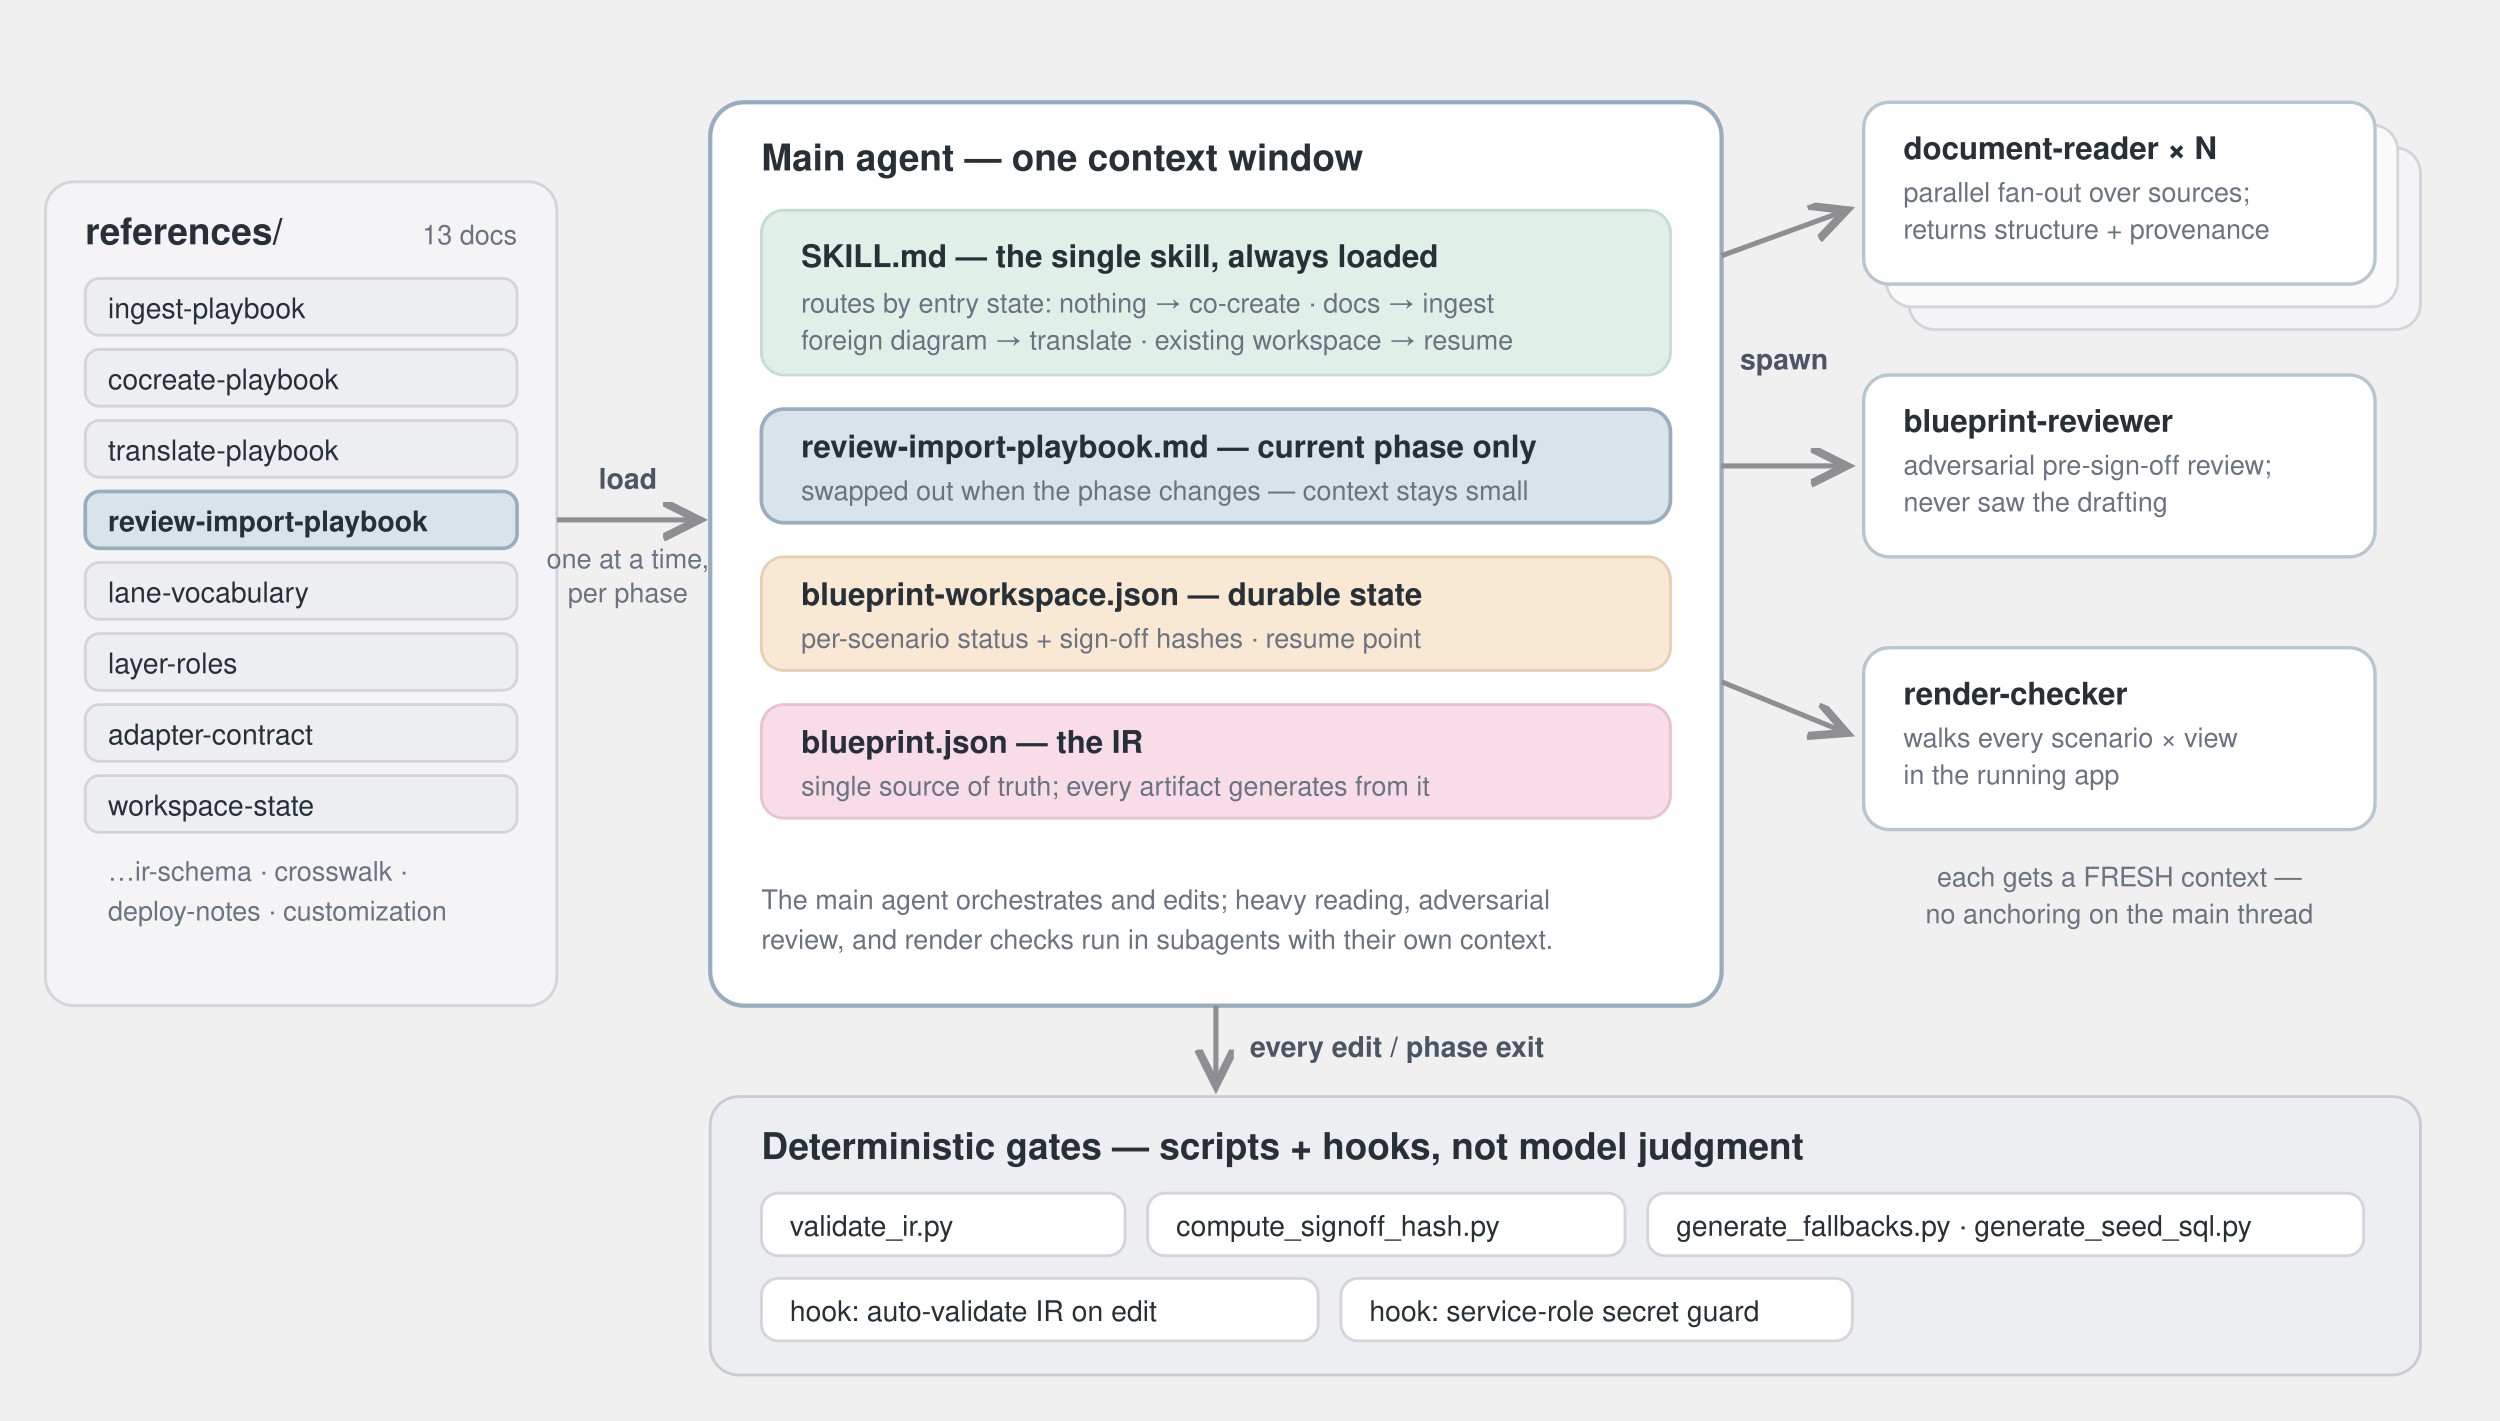
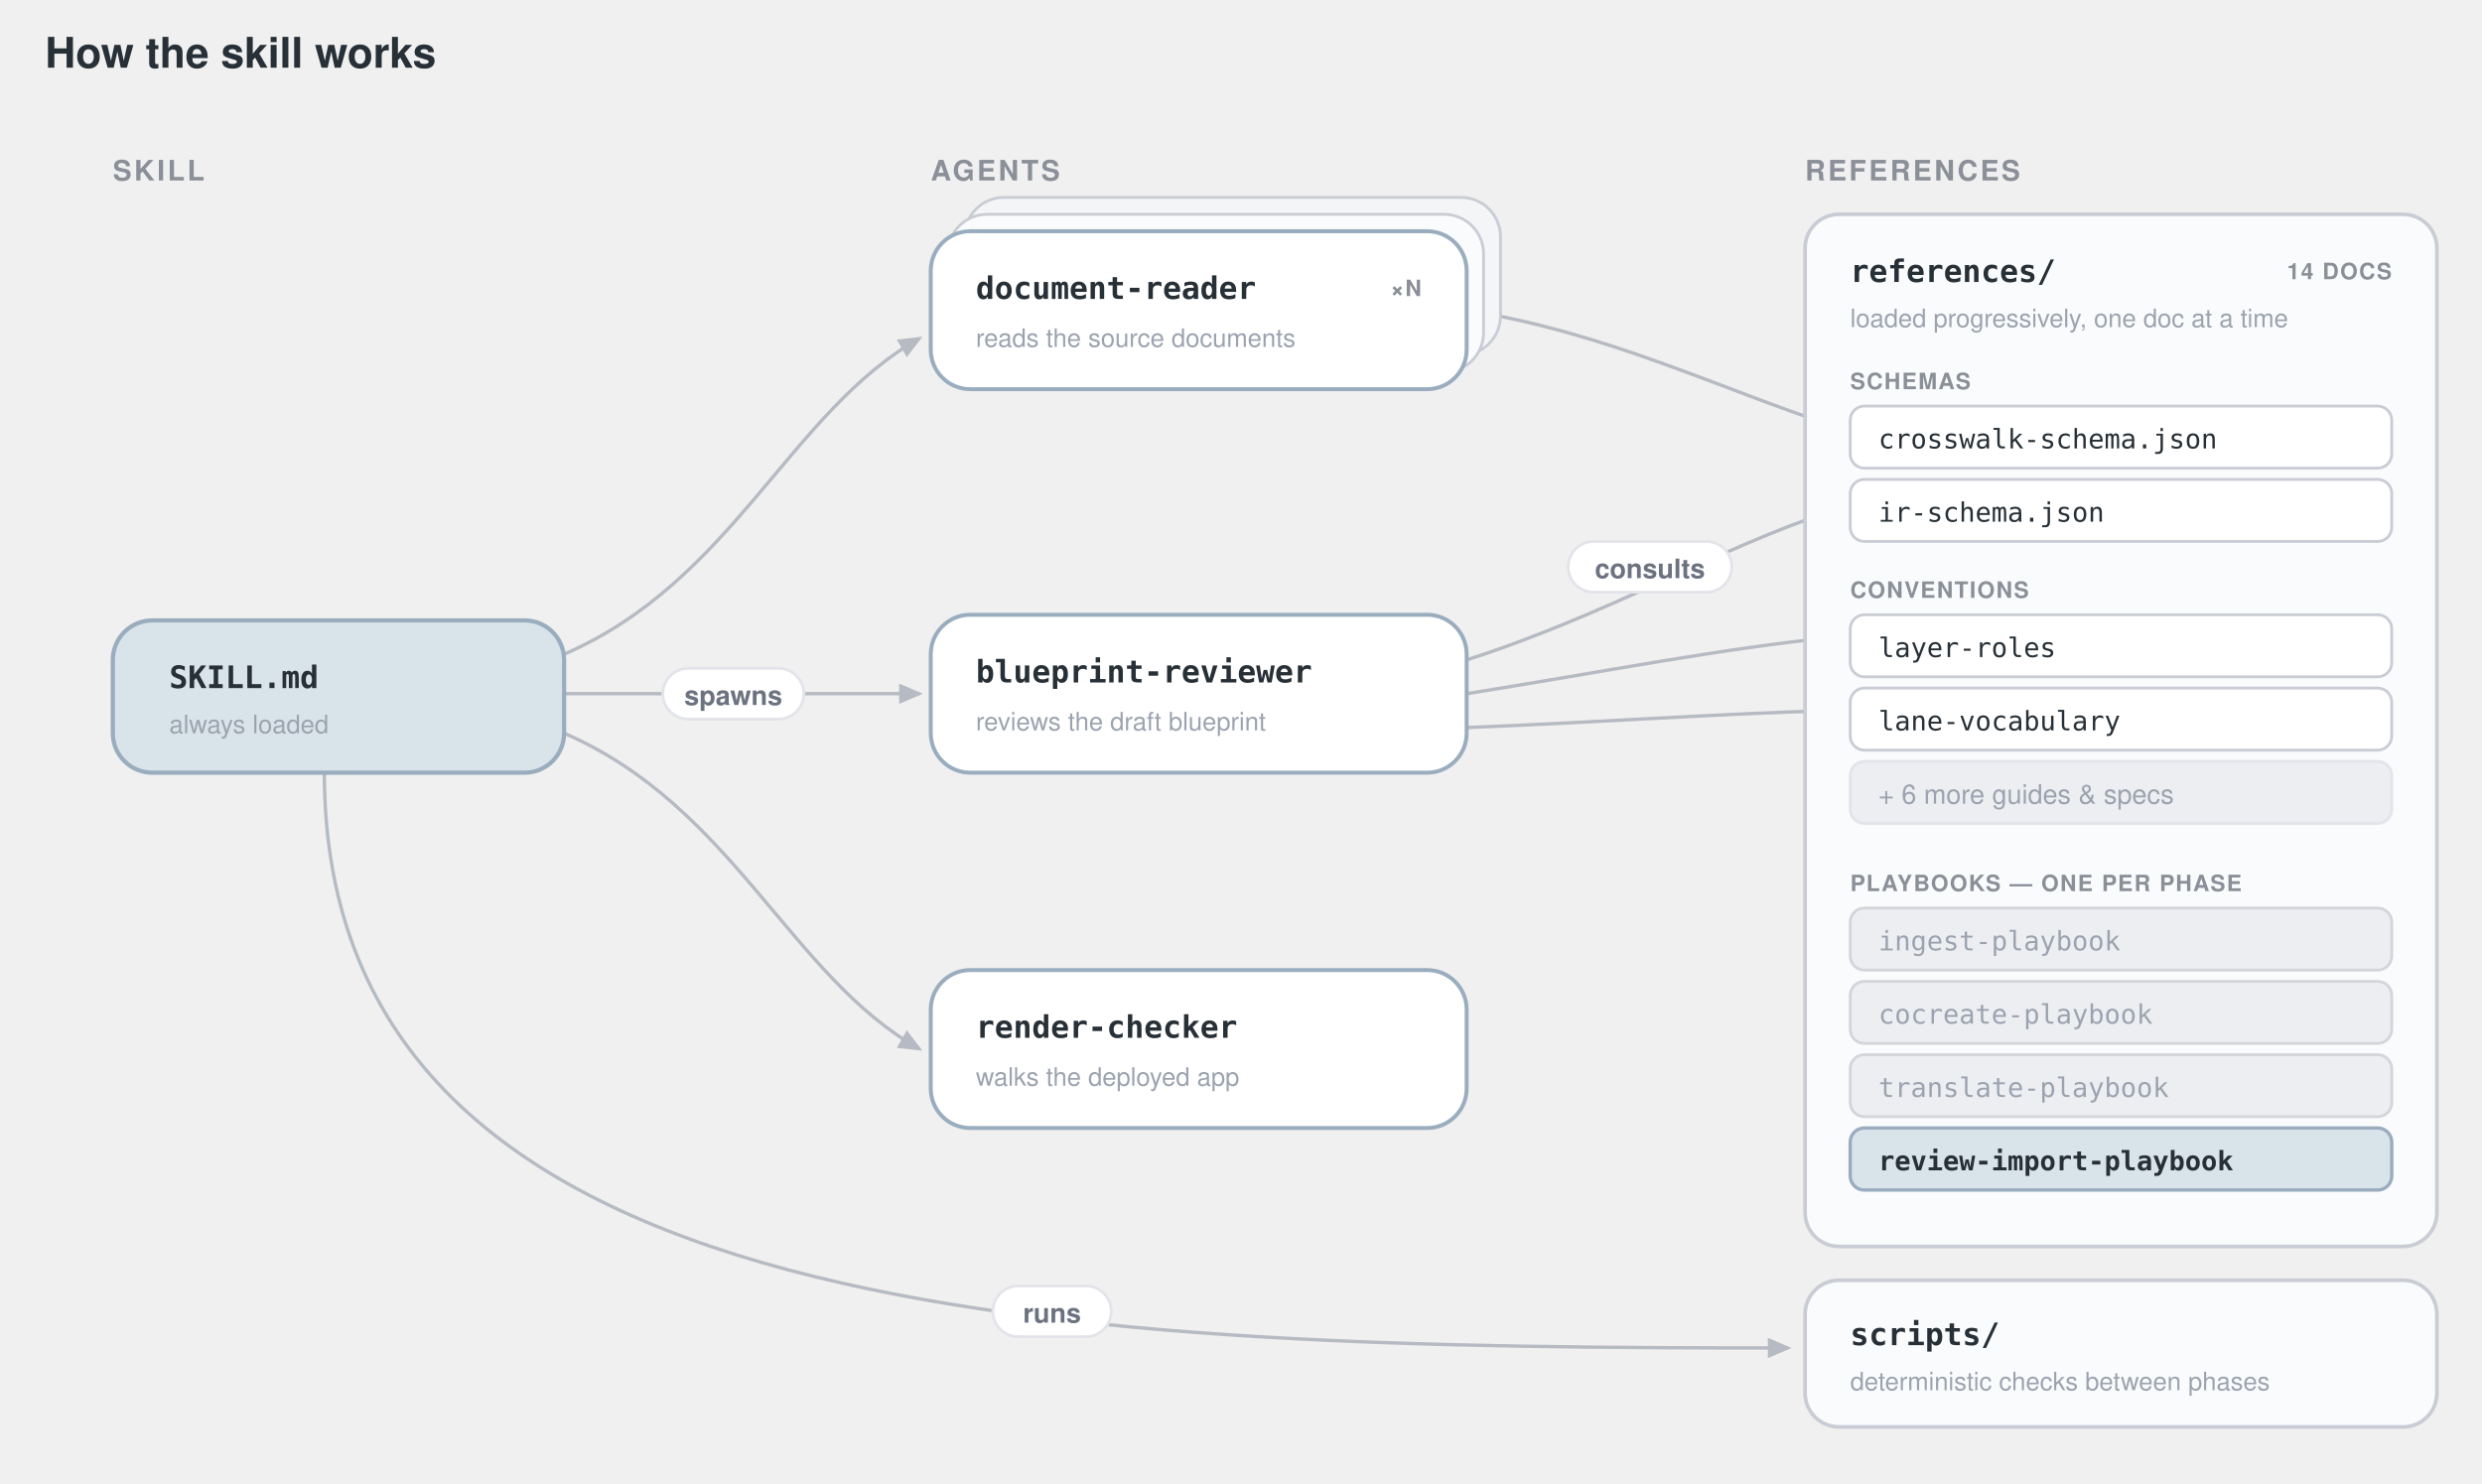
- <svg xmlns="http://www.w3.org/2000/svg" viewBox="0 0 880 500" font-family="-apple-system, 'Segoe UI', Helvetica, Arial, sans-serif">
+ <svg xmlns="http://www.w3.org/2000/svg" viewBox="0 -36 880 526" font-family="-apple-system, 'Segoe UI', Helvetica, Arial, sans-serif">
  <style>
-     .h2 { font-size: 13px; font-weight: 700; fill: #273036; }
-     .h3 { font-size: 11px; font-weight: 600; fill: #273036; }
-     .chip { font-size: 10px; fill: #273036; }
-     .tag { font-size: 9.5px; fill: #6b7280; }
-     .flow { stroke: #8e8e93; stroke-width: 1.8; fill: none; marker-end: url(#arr); }
-     .flowLabel { font-size: 10px; font-weight: 600; fill: #4b5563; }
+     .col { font-size: 10px; font-weight: 700; letter-spacing: .09em; fill: #8a8f98; }
+     .title { font-size: 11px; font-weight: 700; fill: #273036; }
+     .mono { font-family: ui-monospace, SFMono-Regular, Menlo, monospace; }
+     .chip { font-size: 9.5px; fill: #273036; }
+     .dim { fill: #9ca3af; }
+     .anno { font-size: 8px; font-weight: 700; letter-spacing: .06em; fill: #8a8f98; }
+     .sub { font-size: 9px; fill: #9ca3af; }
+     .edge { stroke: #b6bac2; stroke-width: 1.2; fill: none; marker-end: url(#tri); }
+     .edgeLabel { font-size: 9.5px; font-weight: 600; fill: #6b7280; }
  </style>
  <defs>
-     <marker id="arr" markerWidth="9" markerHeight="9" refX="7" refY="3.5" orient="auto">
-       <path d="M0,0 L7,3.5 L0,7" fill="none" stroke="#8e8e93" stroke-width="1.6" />
+     <marker id="tri" markerWidth="8" markerHeight="8" refX="6" refY="3" orient="auto">
+       <path d="M0,0 L7,3 L0,6 Z" fill="#b6bac2" />
    </marker>
  </defs>
-   <rect x="16" y="64" width="180" height="290" rx="10" fill="#f4f4f7" stroke="#d4d4da" />
-   <text x="30" y="86" class="h2">references/</text>
-   <text x="182" y="86" text-anchor="end" class="tag">13 docs</text>
+   <text x="16" y="-12" font-size="15" font-weight="700" fill="#273036">How the skill works</text>
+   <text x="40" y="28" class="col">SKILL</text>
+   <text x="330" y="28" class="col">AGENTS</text>
+   <text x="640" y="28" class="col">REFERENCES</text>
+   <path class="edge" d="M200,196 C260,170 280,110 326,84" />
+   <path class="edge" d="M200,210 C250,210 276,210 326,210" />
+   <path class="edge" d="M200,224 C260,250 280,310 326,336" />
+   <rect x="235" y="201" width="50" height="18" rx="9" fill="#ffffff" stroke="#e2e4e9" />
+   <text x="260" y="214" text-anchor="middle" class="edgeLabel">spawns</text>
+   <path class="edge" d="M520,74 C570,82 610,102 650,115" />
+   <path class="edge" d="M520,198 C570,182 610,158 650,145" />
+   <path class="edge" d="M520,210 C570,202 610,194 650,190" />
+   <path class="edge" d="M520,222 C570,220 610,217 650,216" />
+   <rect x="556" y="156" width="58" height="18" rx="9" fill="#ffffff" stroke="#e2e4e9" />
+   <text x="585" y="169" text-anchor="middle" class="edgeLabel">consults</text>
+   <path class="edge" d="M115,238 C115,436 380,442 634,442" />
+   <rect x="352" y="420" width="42" height="18" rx="9" fill="#ffffff" stroke="#e2e4e9" />
+   <text x="373" y="433" text-anchor="middle" class="edgeLabel">runs</text>
+   <rect x="40" y="184" width="160" height="54" rx="14" fill="#d9e4ea" stroke="#9aadbe" stroke-width="1.5" />
+   <text x="60" y="208" class="title mono" font-size="12">SKILL.md</text>
+   <text x="60" y="224" class="sub" fill="#6b7280">always loaded</text>
  <g>
-     <rect x="30" y="98" width="152" height="20" rx="5" fill="#eceef2" stroke="#d4d4da" />
-     <text x="38" y="112" class="chip" fill="#9ca3af">ingest-playbook</text>
-     <rect x="30" y="123" width="152" height="20" rx="5" fill="#eceef2" stroke="#d4d4da" />
-     <text x="38" y="137" class="chip" fill="#9ca3af">cocreate-playbook</text>
-     <rect x="30" y="148" width="152" height="20" rx="5" fill="#eceef2" stroke="#d4d4da" />
-     <text x="38" y="162" class="chip" fill="#9ca3af">translate-playbook</text>
-     <rect x="30" y="173" width="152" height="20" rx="5" fill="#d9e4ea" stroke="#9aadbe" stroke-width="1.3" />
-     <text x="38" y="187" class="chip" font-weight="700">review-import-playbook</text>
-     <rect x="30" y="198" width="152" height="20" rx="5" fill="#eceef2" stroke="#d4d4da" />
-     <text x="38" y="212" class="chip" fill="#9ca3af">lane-vocabulary</text>
-     <rect x="30" y="223" width="152" height="20" rx="5" fill="#eceef2" stroke="#d4d4da" />
-     <text x="38" y="237" class="chip" fill="#9ca3af">layer-roles</text>
-     <rect x="30" y="248" width="152" height="20" rx="5" fill="#eceef2" stroke="#d4d4da" />
-     <text x="38" y="262" class="chip" fill="#9ca3af">adapter-contract</text>
-     <rect x="30" y="273" width="152" height="20" rx="5" fill="#eceef2" stroke="#d4d4da" />
-     <text x="38" y="287" class="chip" fill="#9ca3af">workspace-state</text>
-     <text x="38" y="310" class="tag">…ir-schema · crosswalk ·</text>
-     <text x="38" y="324" class="tag">deploy-notes · customization</text>
+     <rect x="342" y="34" width="190" height="56" rx="14" fill="#f4f5f7" stroke="#c9ccd4" />
+     <rect x="336" y="40" width="190" height="56" rx="14" fill="#fafbfc" stroke="#c9ccd4" />
+     <rect x="330" y="46" width="190" height="56" rx="14" fill="#ffffff" stroke="#9aadbe" stroke-width="1.4" />
+     <text x="346" y="70" class="title mono">document-reader</text>
+     <text x="504" y="69" text-anchor="end" class="anno">×N</text>
+     <text x="346" y="87" class="sub">reads the source documents</text>
+     <rect x="330" y="182" width="190" height="56" rx="14" fill="#ffffff" stroke="#9aadbe" stroke-width="1.4" />
+     <text x="346" y="206" class="title mono">blueprint-reviewer</text>
+     <text x="346" y="223" class="sub">reviews the draft blueprint</text>
+     <rect x="330" y="308" width="190" height="56" rx="14" fill="#ffffff" stroke="#9aadbe" stroke-width="1.4" />
+     <text x="346" y="332" class="title mono">render-checker</text>
+     <text x="346" y="349" class="sub">walks the deployed app</text>
  </g>
-   <path class="flow" d="M196,183 L246,183" />
-   <text x="221" y="172" text-anchor="middle" class="flowLabel">load</text>
-   <text x="221" y="200" text-anchor="middle" class="tag">one at a time,</text>
-   <text x="221" y="212" text-anchor="middle" class="tag">per phase</text>
-   <rect x="250" y="36" width="356" height="318" rx="12" fill="#ffffff" stroke="#9aadbe" stroke-width="1.5" />
-   <text x="268" y="60" class="h2">Main agent — one context window</text>
-   <rect x="268" y="74" width="320" height="58" rx="8" fill="#e0f0e8" stroke="#c3ddd0" />
-   <text x="282" y="94" class="h3">SKILL.md — the single skill, always loaded</text>
-   <text x="282" y="110" class="tag">routes by entry state: nothing → co-create · docs → ingest</text>
-   <text x="282" y="123" class="tag">foreign diagram → translate · existing workspace → resume</text>
-   <rect x="268" y="144" width="320" height="40" rx="8" fill="#d9e4ea" stroke="#9aadbe" stroke-width="1.3" />
-   <text x="282" y="161" class="h3">review-import-playbook.md — current phase only</text>
-   <text x="282" y="176" class="tag">swapped out when the phase changes — context stays small</text>
-   <rect x="268" y="196" width="320" height="40" rx="8" fill="#f8e8d4" stroke="#e5d0b2" />
-   <text x="282" y="213" class="h3">blueprint-workspace.json — durable state</text>
-   <text x="282" y="228" class="tag">per-scenario status + sign-off hashes · resume point</text>
-   <rect x="268" y="248" width="320" height="40" rx="8" fill="#f8dde8" stroke="#e7c2d2" />
-   <text x="282" y="265" class="h3">blueprint.json — the IR</text>
-   <text x="282" y="280" class="tag">single source of truth; every artifact generates from it</text>
-   <text x="268" y="320" class="tag">The main agent orchestrates and edits; heavy reading, adversarial</text>
-   <text x="268" y="334" class="tag">review, and render checks run in subagents with their own context.</text>
-   <rect x="672" y="52" width="180" height="64" rx="9" fill="#f4f4f7" stroke="#d4d4da" />
-   <rect x="664" y="44" width="180" height="64" rx="9" fill="#fafafa" stroke="#d4d4da" />
-   <rect x="656" y="36" width="180" height="64" rx="9" fill="#ffffff" stroke="#b6c7d2" stroke-width="1.2" />
-   <text x="670" y="56" class="h3">document-reader × N</text>
-   <text x="670" y="71" class="tag">parallel fan-out over sources;</text>
-   <text x="670" y="84" class="tag">returns structure + provenance</text>
-   <rect x="656" y="132" width="180" height="64" rx="9" fill="#ffffff" stroke="#b6c7d2" stroke-width="1.2" />
-   <text x="670" y="152" class="h3">blueprint-reviewer</text>
-   <text x="670" y="167" class="tag">adversarial pre-sign-off review;</text>
-   <text x="670" y="180" class="tag">never saw the drafting</text>
-   <rect x="656" y="228" width="180" height="64" rx="9" fill="#ffffff" stroke="#b6c7d2" stroke-width="1.2" />
-   <text x="670" y="248" class="h3">render-checker</text>
-   <text x="670" y="263" class="tag">walks every scenario × view</text>
-   <text x="670" y="276" class="tag">in the running app</text>
-   <text x="746" y="312" text-anchor="middle" class="tag">each gets a FRESH context —</text>
-   <text x="746" y="325" text-anchor="middle" class="tag">no anchoring on the main thread</text>
-   <path class="flow" d="M606,90 L650,74" />
-   <path class="flow" d="M606,164 L650,164" />
-   <path class="flow" d="M606,240 L650,258" />
-   <text x="628" y="130" text-anchor="middle" class="flowLabel">spawn</text>
-   <rect x="250" y="386" width="602" height="98" rx="10" fill="#eceef2" stroke="#c9ccd4" />
-   <text x="268" y="408" class="h2">Deterministic gates — scripts + hooks, not model judgment</text>
-   <g>
-     <rect x="268" y="420" width="128" height="22" rx="6" fill="#ffffff" stroke="#d4d4da" />
-     <text x="278" y="435" class="chip">validate_ir.py</text>
-     <rect x="404" y="420" width="168" height="22" rx="6" fill="#ffffff" stroke="#d4d4da" />
-     <text x="414" y="435" class="chip">compute_signoff_hash.py</text>
-     <rect x="580" y="420" width="252" height="22" rx="6" fill="#ffffff" stroke="#d4d4da" />
-     <text x="590" y="435" class="chip">generate_fallbacks.py · generate_seed_sql.py</text>
-     <rect x="268" y="450" width="196" height="22" rx="6" fill="#ffffff" stroke="#d4d4da" />
-     <text x="278" y="465" class="chip">hook: auto-validate IR on edit</text>
-     <rect x="472" y="450" width="180" height="22" rx="6" fill="#ffffff" stroke="#d4d4da" />
-     <text x="482" y="465" class="chip">hook: service-role secret guard</text>
-   </g>
-   <path class="flow" d="M428,354 L428,382" />
-   <text x="440" y="372" class="flowLabel">every edit / phase exit</text>
+   <rect x="640" y="40" width="224" height="366" rx="12" fill="#fafbfc" stroke="#c9ccd4" stroke-width="1.3" />
+   <text x="656" y="64" class="title mono">references/</text>
+   <text x="848" y="63" text-anchor="end" class="anno">14 DOCS</text>
+   <text x="656" y="80" class="sub">loaded progressively, one doc at a time</text>
+   <text x="656" y="102" class="anno">SCHEMAS</text>
+   <rect x="656" y="108" width="192" height="22" rx="5" fill="#ffffff" stroke="#c9ccd4" />
+   <text x="666" y="123" class="chip mono">crosswalk-schema.json</text>
+   <rect x="656" y="134" width="192" height="22" rx="5" fill="#ffffff" stroke="#c9ccd4" />
+   <text x="666" y="149" class="chip mono">ir-schema.json</text>
+   <text x="656" y="176" class="anno">CONVENTIONS</text>
+   <rect x="656" y="182" width="192" height="22" rx="5" fill="#ffffff" stroke="#c9ccd4" />
+   <text x="666" y="197" class="chip mono">layer-roles</text>
+   <rect x="656" y="208" width="192" height="22" rx="5" fill="#ffffff" stroke="#c9ccd4" />
+   <text x="666" y="223" class="chip mono">lane-vocabulary</text>
+   <rect x="656" y="234" width="192" height="22" rx="5" fill="#eceef2" stroke="#e2e4e9" />
+   <text x="666" y="249" class="chip dim">+ 6 more guides &amp; specs</text>
+   <text x="656" y="280" class="anno">PLAYBOOKS — ONE PER PHASE</text>
+   <rect x="656" y="286" width="192" height="22" rx="5" fill="#eceef2" stroke="#d4d4da" />
+   <text x="666" y="301" class="chip mono dim">ingest-playbook</text>
+   <rect x="656" y="312" width="192" height="22" rx="5" fill="#eceef2" stroke="#d4d4da" />
+   <text x="666" y="327" class="chip mono dim">cocreate-playbook</text>
+   <rect x="656" y="338" width="192" height="22" rx="5" fill="#eceef2" stroke="#d4d4da" />
+   <text x="666" y="353" class="chip mono dim">translate-playbook</text>
+   <rect x="656" y="364" width="192" height="22" rx="5" fill="#d9e4ea" stroke="#9aadbe" stroke-width="1.2" />
+   <text x="666" y="379" class="chip mono" font-weight="700">review-import-playbook</text>
+   <rect x="640" y="418" width="224" height="52" rx="12" fill="#fafbfc" stroke="#c9ccd4" stroke-width="1.3" />
+   <text x="656" y="441" class="title mono">scripts/</text>
+   <text x="656" y="457" class="sub">deterministic checks between phases</text>
</svg>
